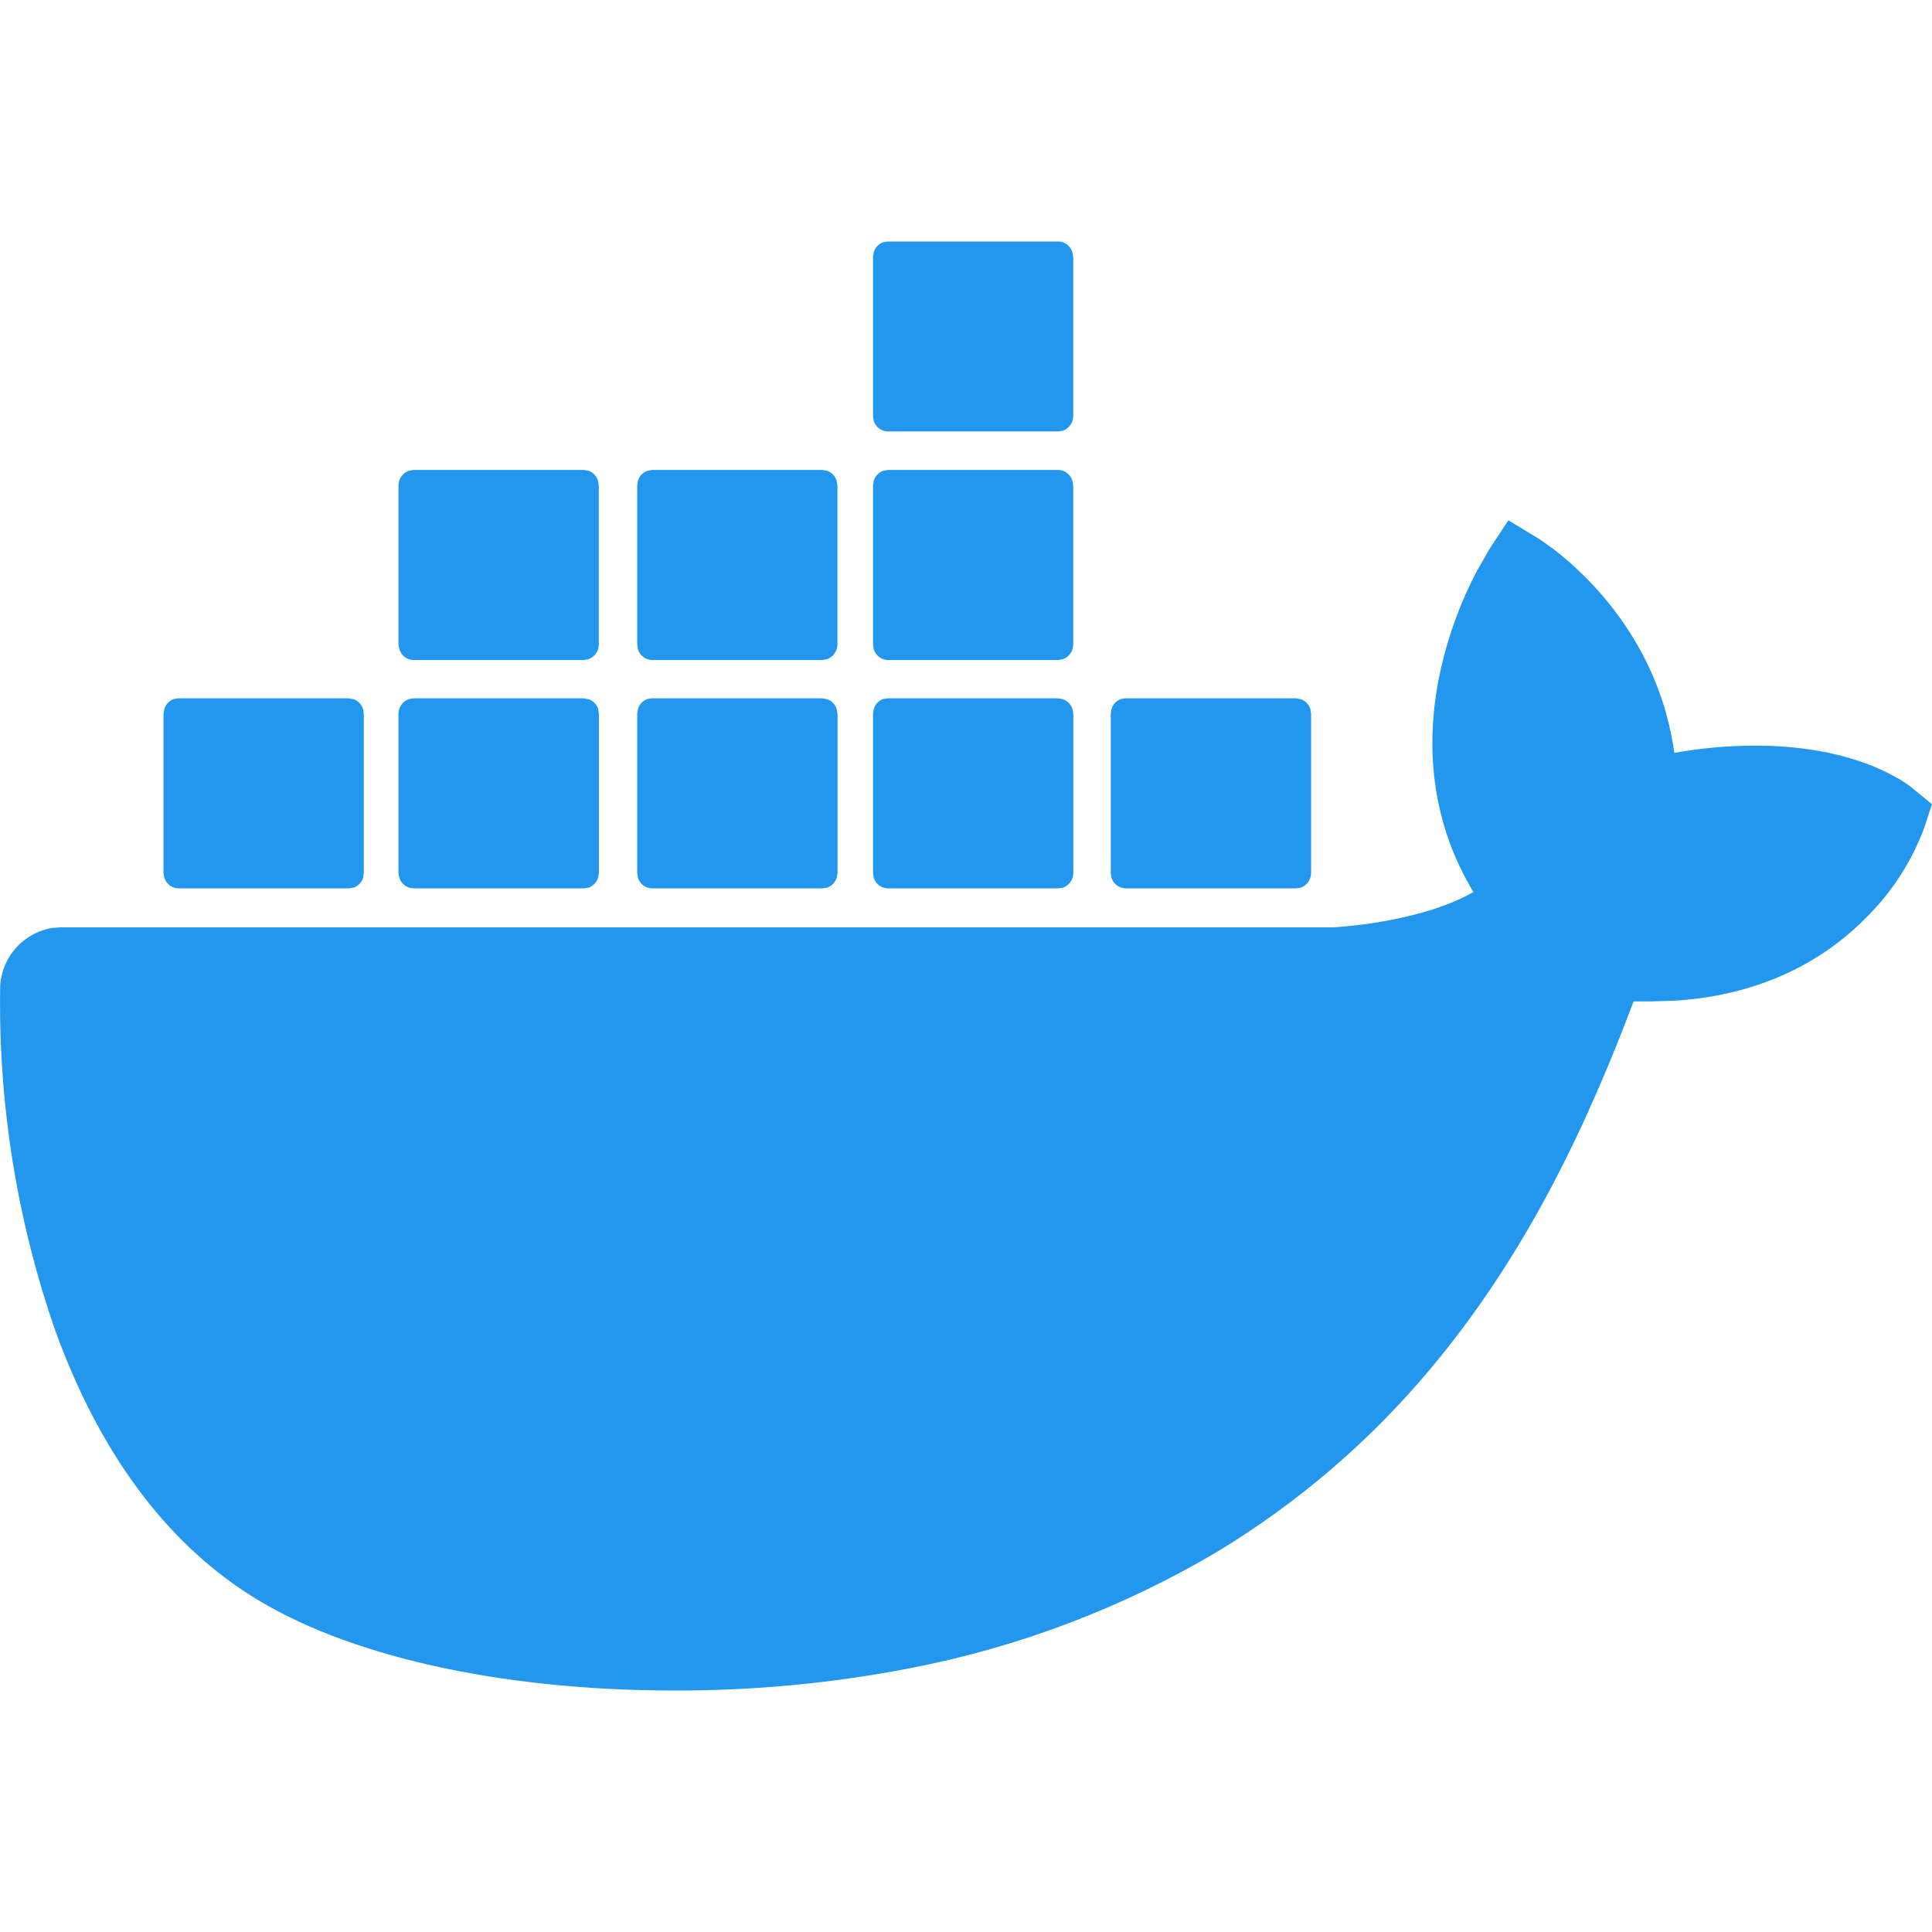
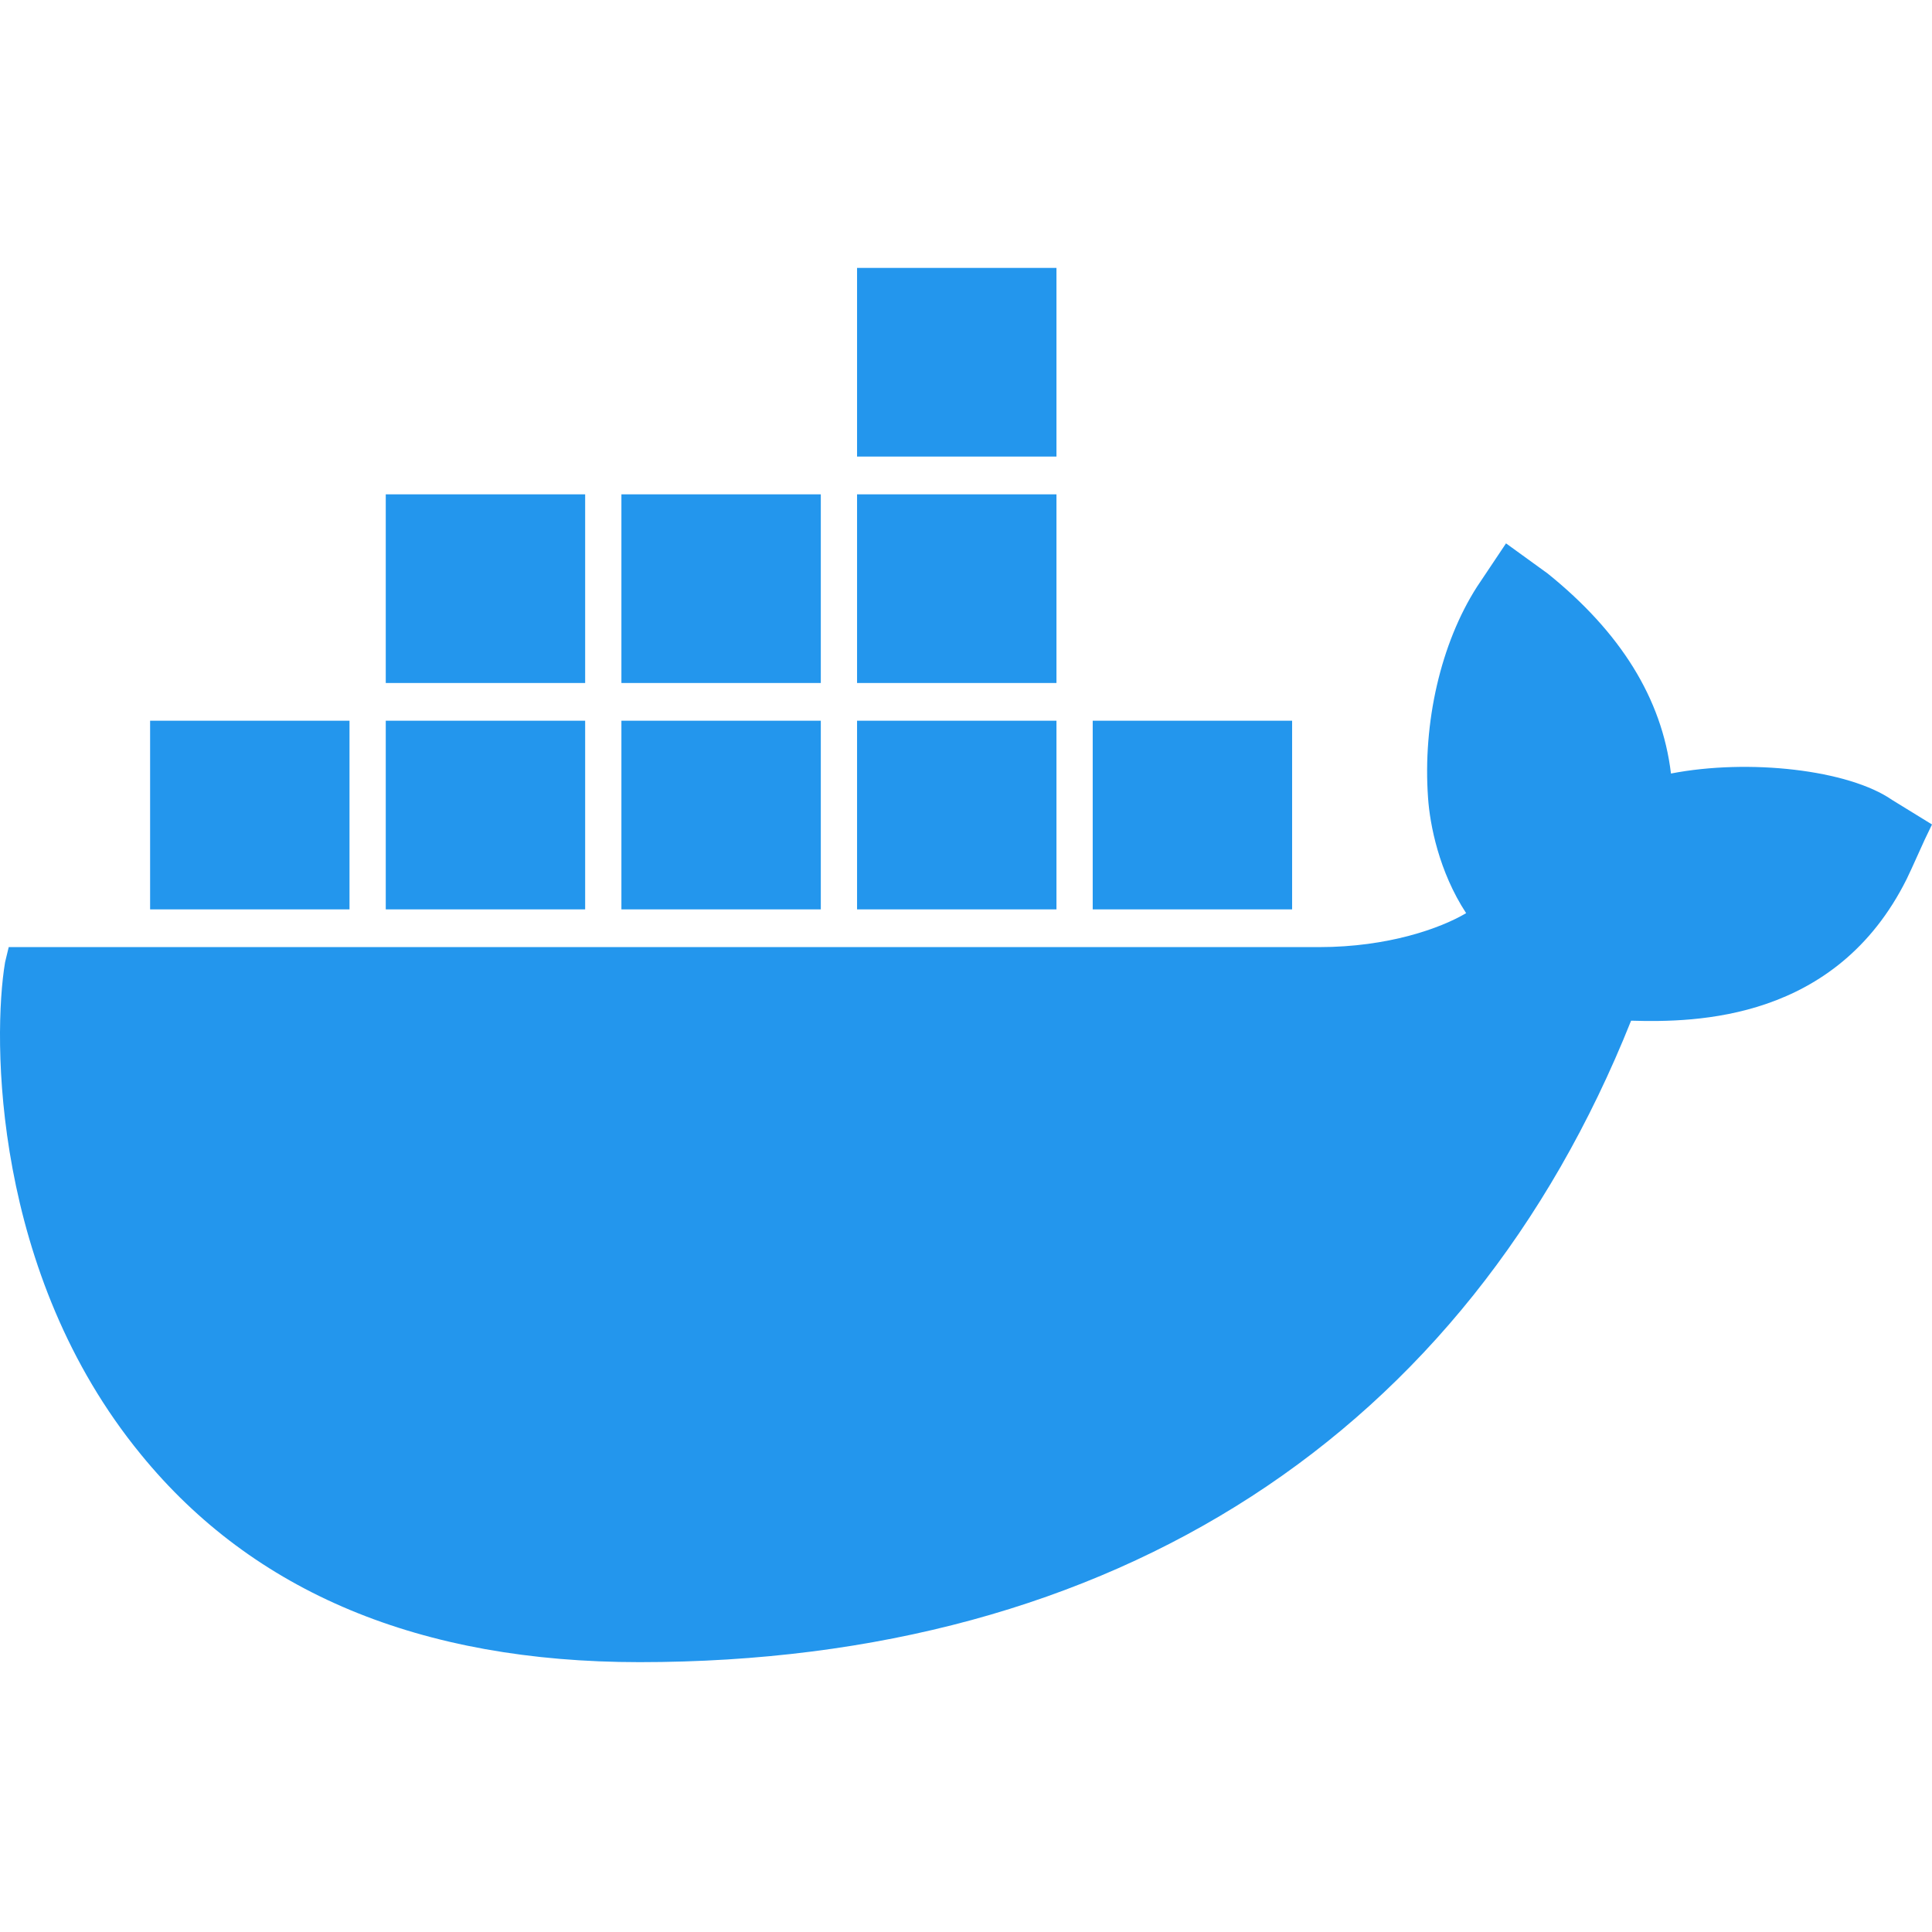
- <svg xmlns="http://www.w3.org/2000/svg" width="800px" height="800px" viewBox="0 0 16 16" fill="none">
-   <path fill="#2396ED" d="M12.342 4.536l.15-.227.262.159.116.083c.28.216.869.768.996 1.684.223-.04.448-.06.673-.06.534 0 .893.124 1.097.227l.105.057.068.045.191.156-.066.2a2.044 2.044 0 01-.47.73c-.29.299-.8.652-1.609.698l-.178.005h-.148c-.37.977-.867 2.078-1.702 3.066a7.081 7.081 0 01-1.74 1.488 7.941 7.941 0 01-2.549.968c-.644.125-1.298.187-1.953.185-1.45 0-2.73-.288-3.517-.792-.703-.449-1.243-1.182-1.606-2.177a8.25 8.25 0 01-.461-2.83.516.516 0 01.432-.516l.068-.005h10.54l.092-.007.149-.016c.256-.034.646-.11.92-.27-.328-.543-.421-1.178-.268-1.854a3.3 3.3 0 01.3-.81l.108-.187zM2.89 5.784l.04.007a.127.127 0 01.077.082l.006.04v1.315l-.006.041a.127.127 0 01-.078.082l-.039.006H1.478a.124.124 0 01-.117-.088l-.007-.04V5.912l.007-.04a.127.127 0 01.078-.083l.039-.006H2.89zm1.947 0l.039.007a.127.127 0 01.078.082l.006.04v1.315l-.007.041a.127.127 0 01-.078.082l-.039.006H3.424a.125.125 0 01-.117-.088L3.3 7.23V5.913a.13.13 0 01.085-.123l.039-.007h1.413zm1.976 0l.039.007a.127.127 0 01.077.082l.007.04v1.315l-.007.041a.127.127 0 01-.078.082l-.039.006H5.4a.124.124 0 01-.117-.088l-.006-.04V5.912l.006-.04a.127.127 0 01.078-.083l.039-.006h1.413zm1.952 0l.039.007a.127.127 0 01.078.082l.007.04v1.315a.13.13 0 01-.085.123l-.04.006H7.353a.124.124 0 01-.117-.088l-.006-.04V5.912l.006-.04a.127.127 0 01.078-.083l.04-.006h1.412zm1.97 0l.039.007a.127.127 0 01.078.082l.006.04v1.315a.13.13 0 01-.085.123l-.039.006H9.322a.124.124 0 01-.117-.088l-.006-.04V5.912l.006-.04a.127.127 0 01.078-.083l.04-.006h1.411zM4.835 3.892l.04.007a.127.127 0 01.077.081l.007.041v1.315a.13.13 0 01-.085.123l-.039.007H3.424a.125.125 0 01-.117-.09l-.007-.04V4.021a.13.13 0 01.085-.122l.039-.007h1.412zm1.976 0l.04.007a.127.127 0 01.077.081l.007.041v1.315a.13.13 0 01-.085.123l-.039.007H5.4a.125.125 0 01-.117-.09l-.006-.04V4.021l.006-.04a.127.127 0 01.078-.082l.039-.007h1.412zm1.953 0c.054 0 .1.037.117.088l.007.041v1.315a.13.13 0 01-.085.123l-.04.007H7.353a.125.125 0 01-.117-.09l-.006-.04V4.021l.006-.04a.127.127 0 01.078-.082l.04-.007h1.412zm0-1.892c.054 0 .1.037.117.088l.007.04v1.316a.13.13 0 01-.085.123l-.04.006H7.353a.124.124 0 01-.117-.088l-.006-.04V2.128l.006-.04a.127.127 0 01.078-.082L7.353 2h1.412z" />
+ <svg xmlns="http://www.w3.org/2000/svg" width="800px" height="800px" viewBox="0 -35.5 256 256" version="1.1" preserveAspectRatio="xMidYMid">
+   <g>
+     <path d="M250.716,70.497 C244.951,66.497 231.74,64.997 221.412,66.997 C220.211,56.998 214.687,48.248 205.079,40.498 L199.555,36.499 L195.711,42.248 C190.908,49.748 188.506,60.248 189.226,70.247 C189.466,73.747 190.667,79.997 194.27,85.497 C190.908,87.496 183.942,89.996 174.815,89.996 L1.155,89.996 L0.674,91.996 C-1.007,101.996 -1.007,133.245 18.689,157.244 C33.581,175.493 55.679,184.743 84.742,184.743 C147.673,184.743 194.27,154.494 216.128,99.746 C224.775,99.996 243.27,99.746 252.637,80.997 C252.877,80.497 253.358,79.497 255.039,75.747 L256,73.747 L250.716,70.497 L250.716,70.497 Z M139.987,0 L113.565,0 L113.565,24.999 L139.987,24.999 L139.987,0 L139.987,0 Z M139.987,29.999 L113.565,29.999 L113.565,54.998 L139.987,54.998 L139.987,29.999 L139.987,29.999 Z M108.761,29.999 L82.34,29.999 L82.34,54.998 L108.761,54.998 L108.761,29.999 L108.761,29.999 Z M77.536,29.999 L51.115,29.999 L51.115,54.998 L77.536,54.998 L77.536,29.999 L77.536,29.999 Z M46.311,59.998 L19.89,59.998 L19.89,84.997 L46.311,84.997 L46.311,59.998 L46.311,59.998 Z M77.536,59.998 L51.115,59.998 L51.115,84.997 L77.536,84.997 L77.536,59.998 L77.536,59.998 Z M108.761,59.998 L82.34,59.998 L82.34,84.997 L108.761,84.997 L108.761,59.998 L108.761,59.998 Z M139.987,59.998 L113.565,59.998 L113.565,84.997 L139.987,84.997 L139.987,59.998 L139.987,59.998 Z M171.212,59.998 L144.79,59.998 L144.79,84.997 L171.212,84.997 L171.212,59.998 L171.212,59.998 Z" fill="#2396ED" fill-rule="nonzero">
+ 
+ </path>
+   </g>
</svg>
